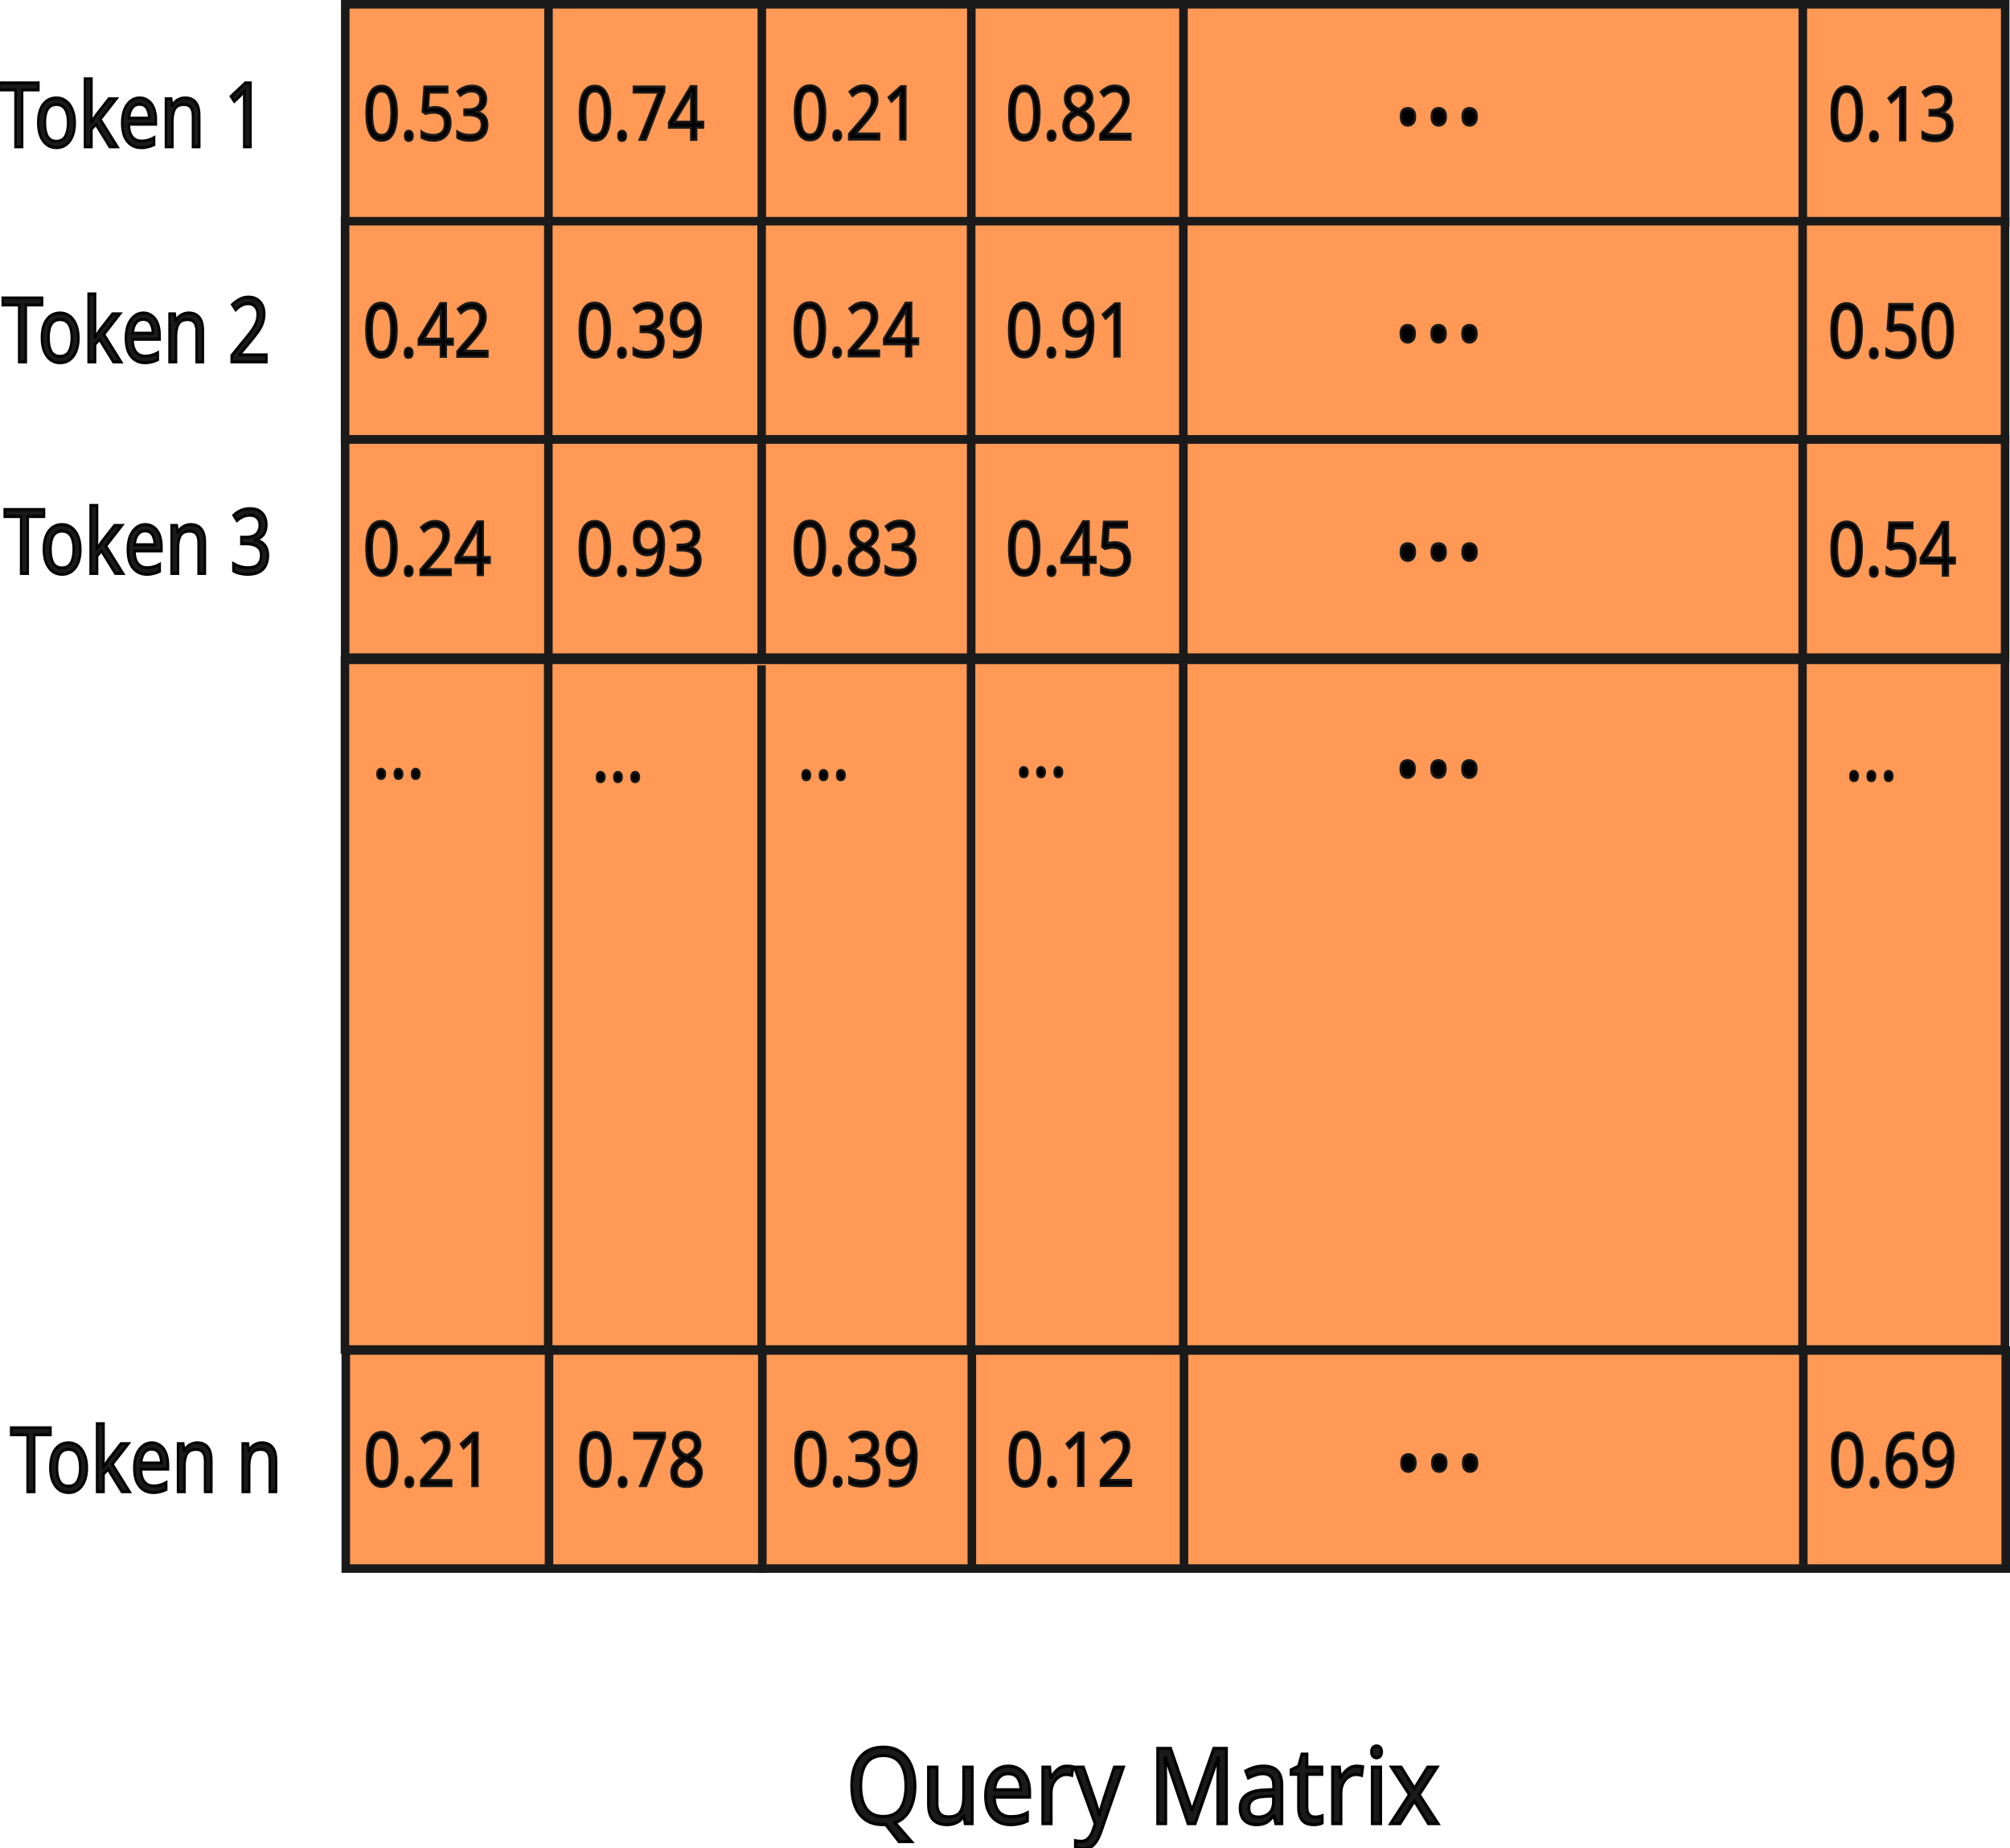
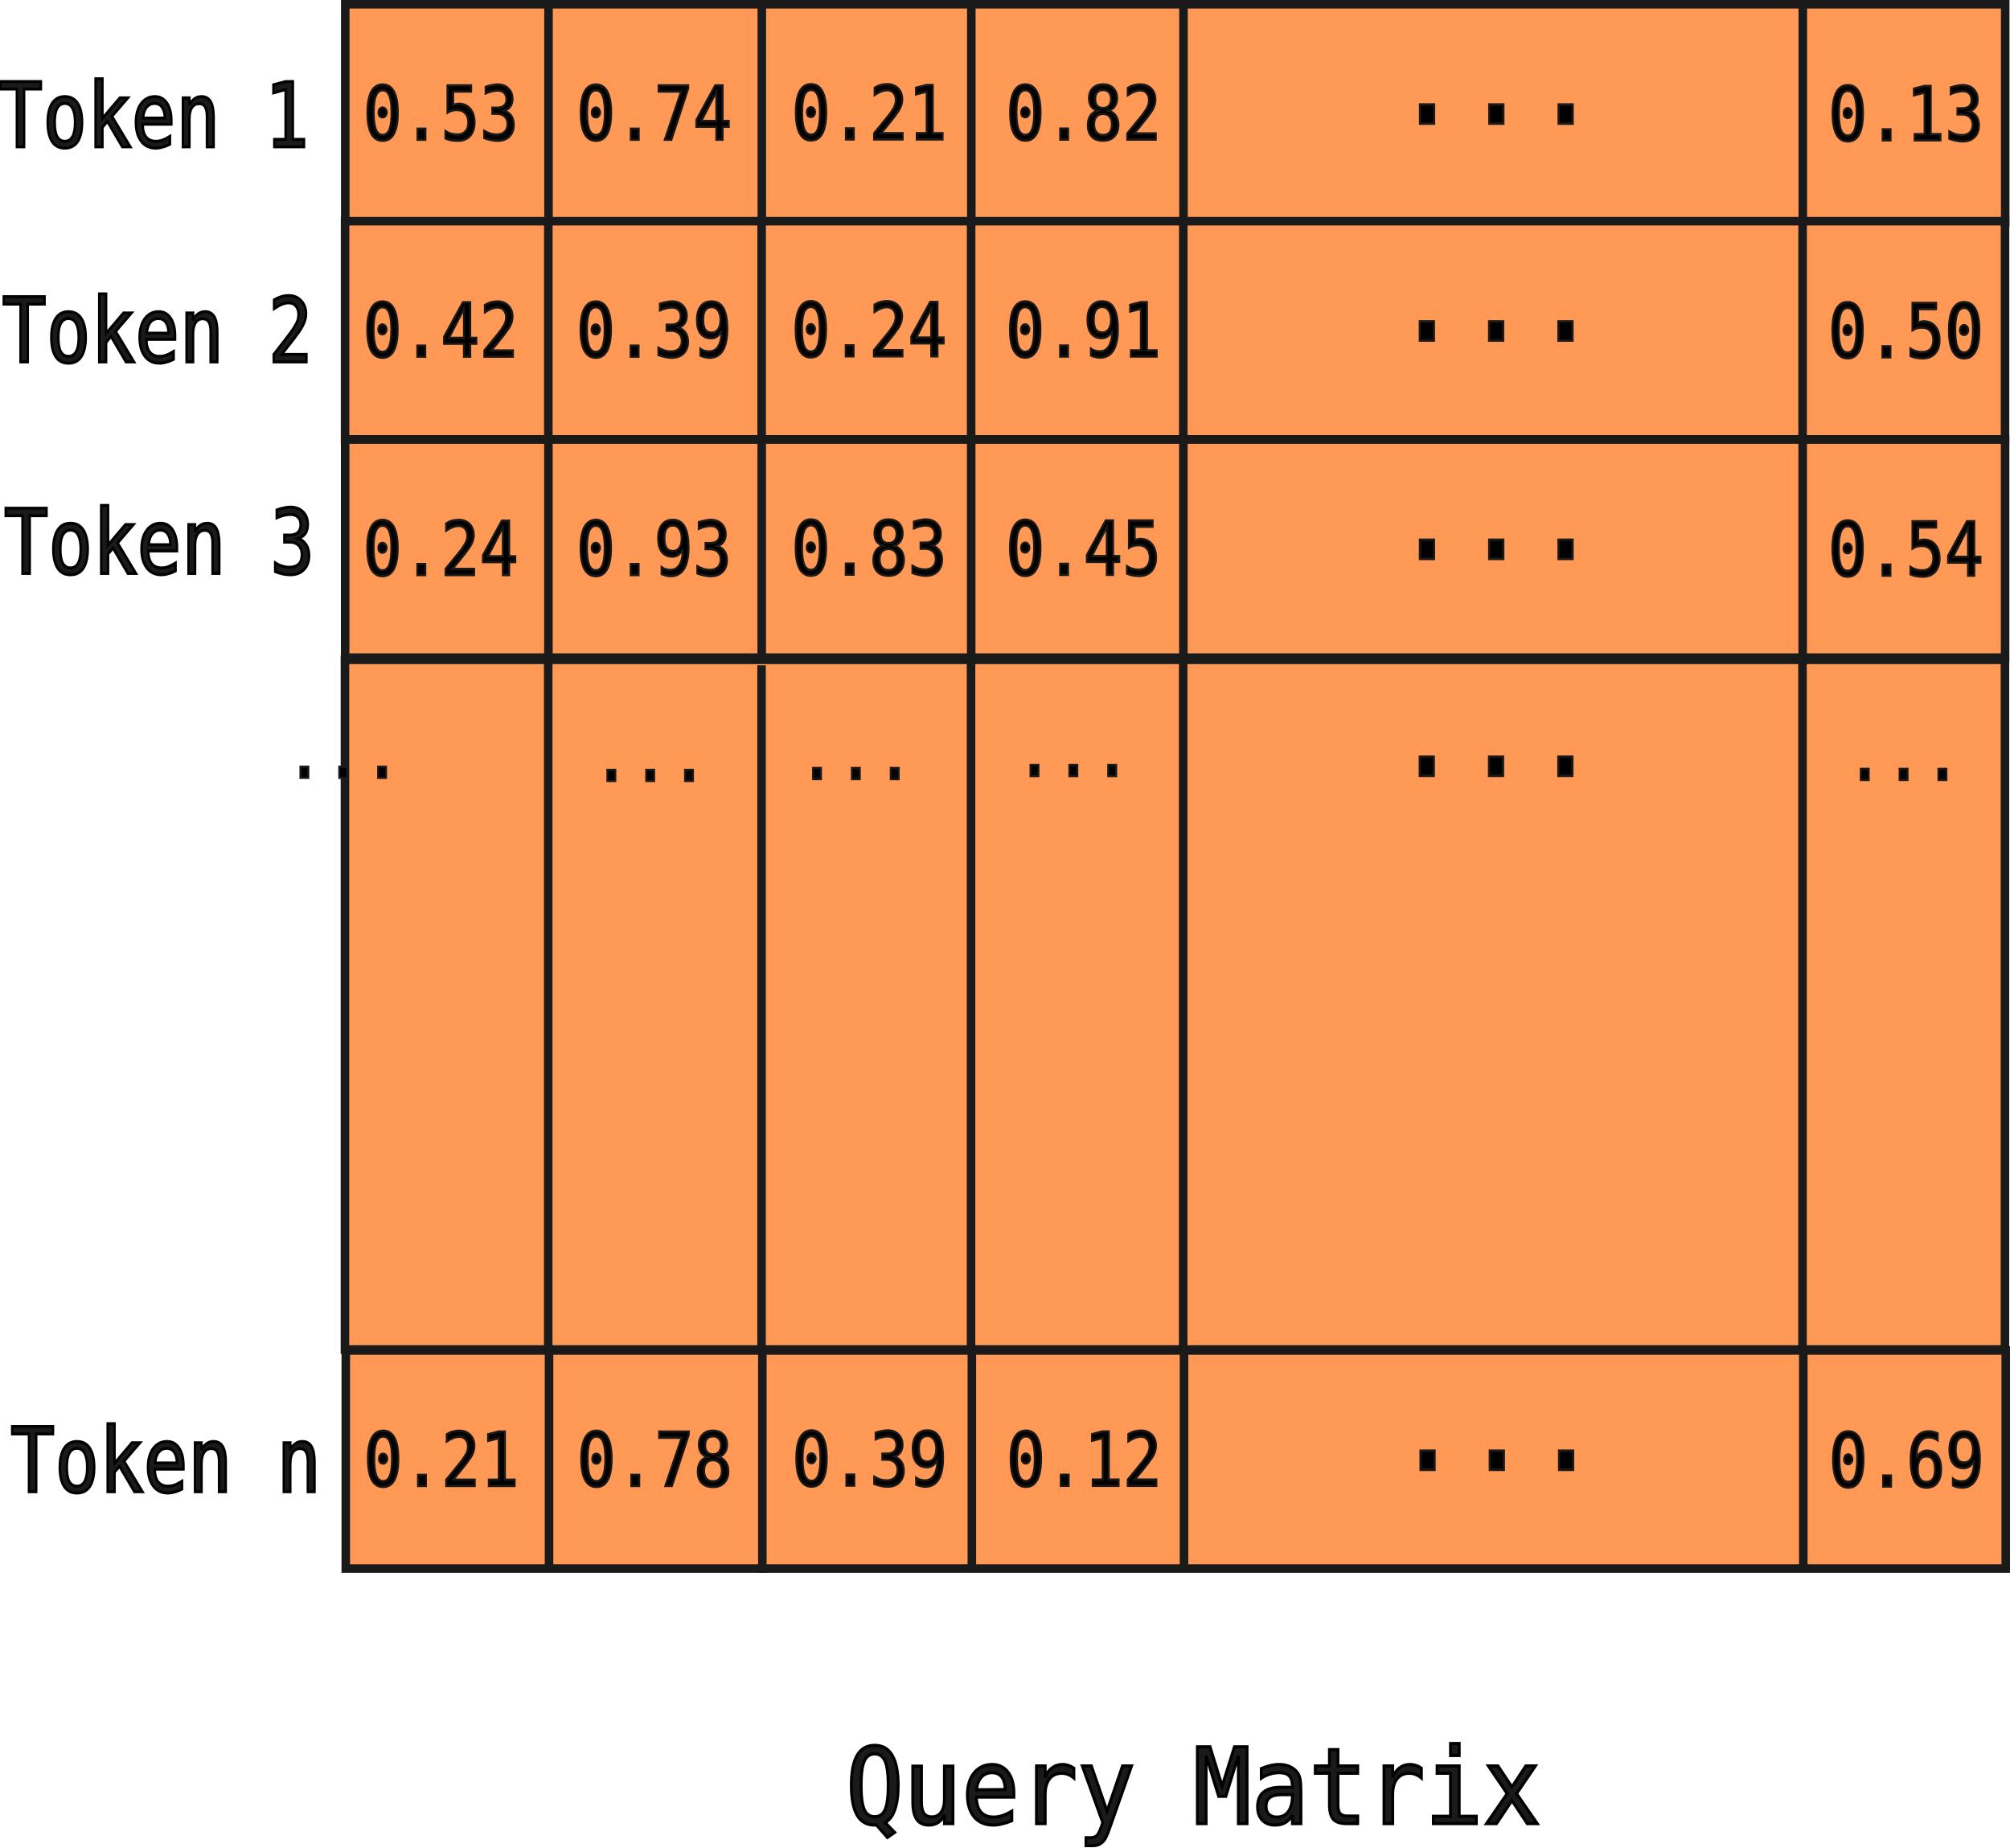
<svg xmlns="http://www.w3.org/2000/svg" width="161.229mm" height="148.199mm" viewBox="0 0 161.229 148.199" version="1.1" id="svg1">
  <defs id="defs1" />
  <g id="layer1" transform="translate(-17.13561,-89.54791)">
    <rect style="fill:#ff9955;stroke:#1a1a1a;stroke-width:0.685;stroke-miterlimit:4.3;stroke-dasharray:none" id="rect3" width="133.15" height="17.492" x="44.83" y="89.89" />
    <path style="fill:#ff9955;stroke:#1a1a1a;stroke-width:0.685;stroke-miterlimit:4.3;stroke-dasharray:none" d="m 61.133,89.816 v 17.669" id="path3" />
    <path style="fill:#ff9955;stroke:#1a1a1a;stroke-width:0.685;stroke-miterlimit:4.3;stroke-dasharray:none" d="m 78.244,90.045 v 17.669" id="path3-2" />
    <path style="fill:#ff9955;stroke:#1a1a1a;stroke-width:0.685;stroke-miterlimit:4.3;stroke-dasharray:none" d="m 95.049,89.788 v 17.669" id="path3-7" />
    <path style="fill:#ff9955;stroke:#1a1a1a;stroke-width:0.685;stroke-miterlimit:4.3;stroke-dasharray:none" d="m 112.067,89.818 v 17.669" id="path3-7-8" />
    <path style="fill:#ff9955;stroke:#1a1a1a;stroke-width:0.685;stroke-miterlimit:4.3;stroke-dasharray:none" d="m 161.744,89.86 v 17.669" id="path3-7-8-3" />
-     <text xml:space="preserve" style="font-size:5.562px;font-family:'FiraCode Nerd Font';-inkscape-font-specification:'FiraCode Nerd Font';writing-mode:lr-tb;direction:ltr;fill:#000000;stroke:#1a1a1a;stroke-width:0.165;stroke-miterlimit:4.3;stroke-dasharray:none" x="49.733" y="93.746" id="text4" transform="scale(0.9303928,1.074815)">
+     <text xml:space="preserve" style="font-size:5.562px;font-family:monospace;-inkscape-font-specification:monospace;writing-mode:lr-tb;direction:ltr;fill:#000000;stroke:#1a1a1a;stroke-width:0.165;stroke-miterlimit:4.3;stroke-dasharray:none" x="49.733" y="93.746" id="text4" transform="scale(0.9303928,1.074815)">
      <tspan id="tspan4" style="fill:#000000;stroke-width:0.165;stroke-dasharray:none" x="49.733" y="93.746">0.53</tspan>
    </text>
-     <text xml:space="preserve" style="font-size:5.562px;font-family:'FiraCode Nerd Font';-inkscape-font-specification:'FiraCode Nerd Font';writing-mode:lr-tb;direction:ltr;fill:#000000;stroke:#1a1a1a;stroke-width:0.165;stroke-miterlimit:4.3;stroke-dasharray:none" x="68.124" y="93.746" id="text4-6" transform="scale(0.9303928,1.074815)">
+     <text xml:space="preserve" style="font-size:5.562px;font-family:monospace;-inkscape-font-specification:monospace;writing-mode:lr-tb;direction:ltr;fill:#000000;stroke:#1a1a1a;stroke-width:0.165;stroke-miterlimit:4.3;stroke-dasharray:none" x="68.124" y="93.746" id="text4-6" transform="scale(0.9303928,1.074815)">
      <tspan id="tspan4-5" style="fill:#000000;stroke-width:0.165;stroke-dasharray:none" x="68.124" y="93.746">0.74</tspan>
    </text>
-     <text xml:space="preserve" style="font-size:5.562px;font-family:'FiraCode Nerd Font';-inkscape-font-specification:'FiraCode Nerd Font';writing-mode:lr-tb;direction:ltr;fill:#000000;stroke:#1a1a1a;stroke-width:0.165;stroke-miterlimit:4.3;stroke-dasharray:none" x="86.667" y="93.72" id="text4-6-7" transform="scale(0.9303928,1.074815)">
+     <text xml:space="preserve" style="font-size:5.562px;font-family:monospace;-inkscape-font-specification:monospace;writing-mode:lr-tb;direction:ltr;fill:#000000;stroke:#1a1a1a;stroke-width:0.165;stroke-miterlimit:4.3;stroke-dasharray:none" x="86.667" y="93.72" id="text4-6-7" transform="scale(0.9303928,1.074815)">
      <tspan id="tspan4-5-7" style="fill:#000000;stroke-width:0.165;stroke-dasharray:none" x="86.667" y="93.72">0.21</tspan>
    </text>
-     <text xml:space="preserve" style="font-size:5.562px;font-family:'FiraCode Nerd Font';-inkscape-font-specification:'FiraCode Nerd Font';writing-mode:lr-tb;direction:ltr;fill:#000000;stroke:#1a1a1a;stroke-width:0.165;stroke-miterlimit:4.3;stroke-dasharray:none" x="105.146" y="93.733" id="text4-6-7-3" transform="scale(0.9303928,1.074815)">
+     <text xml:space="preserve" style="font-size:5.562px;font-family:monospace;-inkscape-font-specification:monospace;writing-mode:lr-tb;direction:ltr;fill:#000000;stroke:#1a1a1a;stroke-width:0.165;stroke-miterlimit:4.3;stroke-dasharray:none" x="105.146" y="93.733" id="text4-6-7-3" transform="scale(0.9303928,1.074815)">
      <tspan id="tspan4-5-7-6" style="fill:#000000;stroke-width:0.165;stroke-dasharray:none" x="105.146" y="93.733">0.82</tspan>
    </text>
-     <text xml:space="preserve" style="font-size:5.562px;font-family:'FiraCode Nerd Font';-inkscape-font-specification:'FiraCode Nerd Font';writing-mode:lr-tb;direction:ltr;fill:#000000;stroke:#1a1a1a;stroke-width:0.165;stroke-miterlimit:4.3;stroke-dasharray:none" x="176.049" y="93.787" id="text4-6-7-3-0" transform="scale(0.9303928,1.074815)">
+     <text xml:space="preserve" style="font-size:5.562px;font-family:monospace;-inkscape-font-specification:monospace;writing-mode:lr-tb;direction:ltr;fill:#000000;stroke:#1a1a1a;stroke-width:0.165;stroke-miterlimit:4.3;stroke-dasharray:none" x="176.049" y="93.787" id="text4-6-7-3-0" transform="scale(0.9303928,1.074815)">
      <tspan id="tspan4-5-7-6-9" style="fill:#000000;stroke-width:0.165;stroke-dasharray:none" x="176.049" y="93.787">0.13</tspan>
    </text>
-     <text xml:space="preserve" style="font-size:9.741px;font-family:'FiraCode Nerd Font';-inkscape-font-specification:'FiraCode Nerd Font';writing-mode:lr-tb;direction:ltr;fill:#000000;stroke:#1a1a1a;stroke-width:0.189;stroke-miterlimit:4.3;stroke-dasharray:none" x="135.942" y="94.26" id="text6" transform="scale(0.9477281,1.055155)">
+     <text xml:space="preserve" style="font-size:9.741px;font-family:monospace;-inkscape-font-specification:monospace;writing-mode:lr-tb;direction:ltr;fill:#000000;stroke:#1a1a1a;stroke-width:0.189;stroke-miterlimit:4.3;stroke-dasharray:none" x="135.942" y="94.26" id="text6" transform="scale(0.9477281,1.055155)">
      <tspan id="tspan6" style="stroke-width:0.189;stroke-dasharray:none" x="135.942" y="94.26">...</tspan>
    </text>
    <rect style="fill:#ff9955;stroke:#1a1a1a;stroke-width:0.685;stroke-miterlimit:4.3;stroke-dasharray:none" id="rect3-3" width="133.15" height="17.492" x="44.872" y="197.85" />
    <path style="fill:#ff9955;stroke:#1a1a1a;stroke-width:0.685;stroke-miterlimit:4.3;stroke-dasharray:none" d="m 61.175,197.776 v 17.669" id="path3-21" />
    <path style="fill:#ff9955;stroke:#1a1a1a;stroke-width:0.685;stroke-miterlimit:4.3;stroke-dasharray:none" d="m 78.286,198.005 v 17.669" id="path3-2-4" />
    <path style="fill:#ff9955;stroke:#1a1a1a;stroke-width:0.685;stroke-miterlimit:4.3;stroke-dasharray:none" d="m 95.091,197.748 v 17.669" id="path3-7-7" />
    <path style="fill:#ff9955;stroke:#1a1a1a;stroke-width:0.685;stroke-miterlimit:4.3;stroke-dasharray:none" d="m 112.108,197.778 v 17.669" id="path3-7-8-6" />
    <path style="fill:#ff9955;stroke:#1a1a1a;stroke-width:0.685;stroke-miterlimit:4.3;stroke-dasharray:none" d="m 161.785,197.819 v 17.669" id="path3-7-8-3-7" />
-     <text xml:space="preserve" style="font-size:5.562px;font-family:'FiraCode Nerd Font';-inkscape-font-specification:'FiraCode Nerd Font';writing-mode:lr-tb;direction:ltr;fill:#000000;stroke:#1a1a1a;stroke-width:0.165;stroke-miterlimit:4.3;stroke-dasharray:none" x="49.778" y="194.191" id="text4-1" transform="scale(0.9303928,1.074815)">
+     <text xml:space="preserve" style="font-size:5.562px;font-family:monospace;-inkscape-font-specification:monospace;writing-mode:lr-tb;direction:ltr;fill:#000000;stroke:#1a1a1a;stroke-width:0.165;stroke-miterlimit:4.3;stroke-dasharray:none" x="49.778" y="194.191" id="text4-1" transform="scale(0.9303928,1.074815)">
      <tspan id="tspan4-0" style="fill:#000000;stroke-width:0.165;stroke-dasharray:none" x="49.778" y="194.191">0.21</tspan>
    </text>
-     <text xml:space="preserve" style="font-size:5.562px;font-family:'FiraCode Nerd Font';-inkscape-font-specification:'FiraCode Nerd Font';writing-mode:lr-tb;direction:ltr;fill:#000000;stroke:#1a1a1a;stroke-width:0.165;stroke-miterlimit:4.3;stroke-dasharray:none" x="68.169" y="194.191" id="text4-6-3" transform="scale(0.9303928,1.074815)">
+     <text xml:space="preserve" style="font-size:5.562px;font-family:monospace;-inkscape-font-specification:monospace;writing-mode:lr-tb;direction:ltr;fill:#000000;stroke:#1a1a1a;stroke-width:0.165;stroke-miterlimit:4.3;stroke-dasharray:none" x="68.169" y="194.191" id="text4-6-3" transform="scale(0.9303928,1.074815)">
      <tspan id="tspan4-5-0" style="fill:#000000;stroke-width:0.165;stroke-dasharray:none" x="68.169" y="194.191">0.78</tspan>
    </text>
-     <text xml:space="preserve" style="font-size:5.562px;font-family:'FiraCode Nerd Font';-inkscape-font-specification:'FiraCode Nerd Font';writing-mode:lr-tb;direction:ltr;fill:#000000;stroke:#1a1a1a;stroke-width:0.165;stroke-miterlimit:4.3;stroke-dasharray:none" x="86.712" y="194.165" id="text4-6-7-9" transform="scale(0.9303928,1.074815)">
+     <text xml:space="preserve" style="font-size:5.562px;font-family:monospace;-inkscape-font-specification:monospace;writing-mode:lr-tb;direction:ltr;fill:#000000;stroke:#1a1a1a;stroke-width:0.165;stroke-miterlimit:4.3;stroke-dasharray:none" x="86.712" y="194.165" id="text4-6-7-9" transform="scale(0.9303928,1.074815)">
      <tspan id="tspan4-5-7-0" style="fill:#000000;stroke-width:0.165;stroke-dasharray:none" x="86.712" y="194.165">0.39</tspan>
    </text>
-     <text xml:space="preserve" style="font-size:5.562px;font-family:'FiraCode Nerd Font';-inkscape-font-specification:'FiraCode Nerd Font';writing-mode:lr-tb;direction:ltr;fill:#000000;stroke:#1a1a1a;stroke-width:0.165;stroke-miterlimit:4.3;stroke-dasharray:none" x="105.191" y="194.178" id="text4-6-7-3-21" transform="scale(0.9303928,1.074815)">
+     <text xml:space="preserve" style="font-size:5.562px;font-family:monospace;-inkscape-font-specification:monospace;writing-mode:lr-tb;direction:ltr;fill:#000000;stroke:#1a1a1a;stroke-width:0.165;stroke-miterlimit:4.3;stroke-dasharray:none" x="105.191" y="194.178" id="text4-6-7-3-21" transform="scale(0.9303928,1.074815)">
      <tspan id="tspan4-5-7-6-6" style="fill:#000000;stroke-width:0.165;stroke-dasharray:none" x="105.191" y="194.178">0.12</tspan>
    </text>
-     <text xml:space="preserve" style="font-size:5.562px;font-family:'FiraCode Nerd Font';-inkscape-font-specification:'FiraCode Nerd Font';writing-mode:lr-tb;direction:ltr;fill:#000000;stroke:#1a1a1a;stroke-width:0.165;stroke-miterlimit:4.3;stroke-dasharray:none" x="176.094" y="194.232" id="text4-6-7-3-0-2" transform="scale(0.9303928,1.074815)">
+     <text xml:space="preserve" style="font-size:5.562px;font-family:monospace;-inkscape-font-specification:monospace;writing-mode:lr-tb;direction:ltr;fill:#000000;stroke:#1a1a1a;stroke-width:0.165;stroke-miterlimit:4.3;stroke-dasharray:none" x="176.094" y="194.232" id="text4-6-7-3-0-2" transform="scale(0.9303928,1.074815)">
      <tspan id="tspan4-5-7-6-9-0" style="fill:#000000;stroke-width:0.165;stroke-dasharray:none" x="176.094" y="194.232">0.69</tspan>
    </text>
-     <text xml:space="preserve" style="font-size:9.741px;font-family:'FiraCode Nerd Font';-inkscape-font-specification:'FiraCode Nerd Font';writing-mode:lr-tb;direction:ltr;fill:#000000;stroke:#1a1a1a;stroke-width:0.189;stroke-miterlimit:4.3;stroke-dasharray:none" x="135.986" y="196.577" id="text6-9" transform="scale(0.9477281,1.055155)">
+     <text xml:space="preserve" style="font-size:9.741px;font-family:monospace;-inkscape-font-specification:monospace;writing-mode:lr-tb;direction:ltr;fill:#000000;stroke:#1a1a1a;stroke-width:0.189;stroke-miterlimit:4.3;stroke-dasharray:none" x="135.986" y="196.577" id="text6-9" transform="scale(0.9477281,1.055155)">
      <tspan id="tspan6-4" style="stroke-width:0.189;stroke-dasharray:none" x="135.986" y="196.577">...</tspan>
    </text>
    <rect style="fill:#ff9955;stroke:#1a1a1a;stroke-width:0.685;stroke-miterlimit:4.3;stroke-dasharray:none" id="rect3-0" width="133.15" height="17.492" x="44.815" y="107.288" />
    <path style="fill:#ff9955;stroke:#1a1a1a;stroke-width:0.685;stroke-miterlimit:4.3;stroke-dasharray:none" d="m 61.118,107.213 v 17.669" id="path3-1" />
    <path style="fill:#ff9955;stroke:#1a1a1a;stroke-width:0.685;stroke-miterlimit:4.3;stroke-dasharray:none" d="m 78.229,107.443 v 17.669" id="path3-2-3" />
    <path style="fill:#ff9955;stroke:#1a1a1a;stroke-width:0.685;stroke-miterlimit:4.3;stroke-dasharray:none" d="m 95.034,107.186 v 17.669" id="path3-7-1" />
    <path style="fill:#ff9955;stroke:#1a1a1a;stroke-width:0.685;stroke-miterlimit:4.3;stroke-dasharray:none" d="m 112.052,107.216 v 17.669" id="path3-7-8-7" />
    <path style="fill:#ff9955;stroke:#1a1a1a;stroke-width:0.685;stroke-miterlimit:4.3;stroke-dasharray:none" d="m 161.729,107.257 v 17.669" id="path3-7-8-3-1" />
-     <text xml:space="preserve" style="font-size:5.562px;font-family:'FiraCode Nerd Font';-inkscape-font-specification:'FiraCode Nerd Font';writing-mode:lr-tb;direction:ltr;fill:#000000;stroke:#1a1a1a;stroke-width:0.165;stroke-miterlimit:4.3;stroke-dasharray:none" x="49.717" y="109.932" id="text4-0" transform="scale(0.9303928,1.074815)">
+     <text xml:space="preserve" style="font-size:5.562px;font-family:monospace;-inkscape-font-specification:monospace;writing-mode:lr-tb;direction:ltr;fill:#000000;stroke:#1a1a1a;stroke-width:0.165;stroke-miterlimit:4.3;stroke-dasharray:none" x="49.717" y="109.932" id="text4-0" transform="scale(0.9303928,1.074815)">
      <tspan id="tspan4-9" style="fill:#000000;stroke-width:0.165;stroke-dasharray:none" x="49.717" y="109.932">0.42</tspan>
    </text>
-     <text xml:space="preserve" style="font-size:5.562px;font-family:'FiraCode Nerd Font';-inkscape-font-specification:'FiraCode Nerd Font';writing-mode:lr-tb;direction:ltr;fill:#000000;stroke:#1a1a1a;stroke-width:0.165;stroke-miterlimit:4.3;stroke-dasharray:none" x="68.108" y="109.932" id="text4-6-74" transform="scale(0.9303928,1.074815)">
+     <text xml:space="preserve" style="font-size:5.562px;font-family:monospace;-inkscape-font-specification:monospace;writing-mode:lr-tb;direction:ltr;fill:#000000;stroke:#1a1a1a;stroke-width:0.165;stroke-miterlimit:4.3;stroke-dasharray:none" x="68.108" y="109.932" id="text4-6-74" transform="scale(0.9303928,1.074815)">
      <tspan id="tspan4-5-8" style="fill:#000000;stroke-width:0.165;stroke-dasharray:none" x="68.108" y="109.932">0.39</tspan>
    </text>
-     <text xml:space="preserve" style="font-size:5.562px;font-family:'FiraCode Nerd Font';-inkscape-font-specification:'FiraCode Nerd Font';writing-mode:lr-tb;direction:ltr;fill:#000000;stroke:#1a1a1a;stroke-width:0.165;stroke-miterlimit:4.3;stroke-dasharray:none" x="86.651" y="109.907" id="text4-6-7-38" transform="scale(0.9303928,1.074815)">
+     <text xml:space="preserve" style="font-size:5.562px;font-family:monospace;-inkscape-font-specification:monospace;writing-mode:lr-tb;direction:ltr;fill:#000000;stroke:#1a1a1a;stroke-width:0.165;stroke-miterlimit:4.3;stroke-dasharray:none" x="86.651" y="109.907" id="text4-6-7-38" transform="scale(0.9303928,1.074815)">
      <tspan id="tspan4-5-7-1" style="fill:#000000;stroke-width:0.165;stroke-dasharray:none" x="86.651" y="109.907">0.24</tspan>
    </text>
-     <text xml:space="preserve" style="font-size:5.562px;font-family:'FiraCode Nerd Font';-inkscape-font-specification:'FiraCode Nerd Font';writing-mode:lr-tb;direction:ltr;fill:#000000;stroke:#1a1a1a;stroke-width:0.165;stroke-miterlimit:4.3;stroke-dasharray:none" x="105.131" y="109.919" id="text4-6-7-3-2" transform="scale(0.9303928,1.074815)">
+     <text xml:space="preserve" style="font-size:5.562px;font-family:monospace;-inkscape-font-specification:monospace;writing-mode:lr-tb;direction:ltr;fill:#000000;stroke:#1a1a1a;stroke-width:0.165;stroke-miterlimit:4.3;stroke-dasharray:none" x="105.131" y="109.919" id="text4-6-7-3-2" transform="scale(0.9303928,1.074815)">
      <tspan id="tspan4-5-7-6-96" style="fill:#000000;stroke-width:0.165;stroke-dasharray:none" x="105.131" y="109.919">0.91</tspan>
    </text>
-     <text xml:space="preserve" style="font-size:5.562px;font-family:'FiraCode Nerd Font';-inkscape-font-specification:'FiraCode Nerd Font';writing-mode:lr-tb;direction:ltr;fill:#000000;stroke:#1a1a1a;stroke-width:0.165;stroke-miterlimit:4.3;stroke-dasharray:none" x="176.034" y="109.973" id="text4-6-7-3-0-5" transform="scale(0.9303928,1.074815)">
+     <text xml:space="preserve" style="font-size:5.562px;font-family:monospace;-inkscape-font-specification:monospace;writing-mode:lr-tb;direction:ltr;fill:#000000;stroke:#1a1a1a;stroke-width:0.165;stroke-miterlimit:4.3;stroke-dasharray:none" x="176.034" y="109.973" id="text4-6-7-3-0-5" transform="scale(0.9303928,1.074815)">
      <tspan id="tspan4-5-7-6-9-2" style="fill:#000000;stroke-width:0.165;stroke-dasharray:none" x="176.034" y="109.973">0.50</tspan>
    </text>
-     <text xml:space="preserve" style="font-size:9.741px;font-family:'FiraCode Nerd Font';-inkscape-font-specification:'FiraCode Nerd Font';writing-mode:lr-tb;direction:ltr;fill:#000000;stroke:#1a1a1a;stroke-width:0.189;stroke-miterlimit:4.3;stroke-dasharray:none" x="135.927" y="110.748" id="text6-3" transform="scale(0.9477281,1.055155)">
+     <text xml:space="preserve" style="font-size:9.741px;font-family:monospace;-inkscape-font-specification:monospace;writing-mode:lr-tb;direction:ltr;fill:#000000;stroke:#1a1a1a;stroke-width:0.189;stroke-miterlimit:4.3;stroke-dasharray:none" x="135.927" y="110.748" id="text6-3" transform="scale(0.9477281,1.055155)">
      <tspan id="tspan6-9" style="stroke-width:0.189;stroke-dasharray:none" x="135.927" y="110.748">...</tspan>
    </text>
    <rect style="fill:#ff9955;stroke:#1a1a1a;stroke-width:0.685;stroke-miterlimit:4.3;stroke-dasharray:none" id="rect3-03" width="133.15" height="17.492" x="44.821" y="124.797" />
    <path style="fill:#ff9955;stroke:#1a1a1a;stroke-width:0.685;stroke-miterlimit:4.3;stroke-dasharray:none" d="M 61.124,124.723 V 142.392" id="path3-9" />
    <path style="fill:#ff9955;stroke:#1a1a1a;stroke-width:0.685;stroke-miterlimit:4.3;stroke-dasharray:none" d="m 78.235,124.952 v 17.669" id="path3-2-8" />
    <path style="fill:#ff9955;stroke:#1a1a1a;stroke-width:0.685;stroke-miterlimit:4.3;stroke-dasharray:none" d="m 95.04,124.695 v 17.669" id="path3-7-9" />
    <path style="fill:#ff9955;stroke:#1a1a1a;stroke-width:0.685;stroke-miterlimit:4.3;stroke-dasharray:none" d="m 112.058,124.725 v 17.669" id="path3-7-8-9" />
    <path style="fill:#ff9955;stroke:#1a1a1a;stroke-width:0.685;stroke-miterlimit:4.3;stroke-dasharray:none" d="m 161.735,124.767 v 17.669" id="path3-7-8-3-5" />
-     <text xml:space="preserve" style="font-size:5.562px;font-family:'FiraCode Nerd Font';-inkscape-font-specification:'FiraCode Nerd Font';writing-mode:lr-tb;direction:ltr;fill:#000000;stroke:#1a1a1a;stroke-width:0.165;stroke-miterlimit:4.3;stroke-dasharray:none" x="49.723" y="126.223" id="text4-3" transform="scale(0.9303928,1.074815)">
+     <text xml:space="preserve" style="font-size:5.562px;font-family:monospace;-inkscape-font-specification:monospace;writing-mode:lr-tb;direction:ltr;fill:#000000;stroke:#1a1a1a;stroke-width:0.165;stroke-miterlimit:4.3;stroke-dasharray:none" x="49.723" y="126.223" id="text4-3" transform="scale(0.9303928,1.074815)">
      <tspan id="tspan4-8" style="fill:#000000;stroke-width:0.165;stroke-dasharray:none" x="49.723" y="126.223">0.24</tspan>
    </text>
-     <text xml:space="preserve" style="font-size:5.562px;font-family:'FiraCode Nerd Font';-inkscape-font-specification:'FiraCode Nerd Font';writing-mode:lr-tb;direction:ltr;fill:#000000;stroke:#1a1a1a;stroke-width:0.165;stroke-miterlimit:4.3;stroke-dasharray:none" x="68.115" y="126.223" id="text4-6-4" transform="scale(0.9303928,1.074815)">
+     <text xml:space="preserve" style="font-size:5.562px;font-family:monospace;-inkscape-font-specification:monospace;writing-mode:lr-tb;direction:ltr;fill:#000000;stroke:#1a1a1a;stroke-width:0.165;stroke-miterlimit:4.3;stroke-dasharray:none" x="68.115" y="126.223" id="text4-6-4" transform="scale(0.9303928,1.074815)">
      <tspan id="tspan4-5-77" style="fill:#000000;stroke-width:0.165;stroke-dasharray:none" x="68.115" y="126.223">0.93</tspan>
    </text>
-     <text xml:space="preserve" style="font-size:5.562px;font-family:'FiraCode Nerd Font';-inkscape-font-specification:'FiraCode Nerd Font';writing-mode:lr-tb;direction:ltr;fill:#000000;stroke:#1a1a1a;stroke-width:0.165;stroke-miterlimit:4.3;stroke-dasharray:none" x="86.657" y="126.197" id="text4-6-7-1" transform="scale(0.9303928,1.074815)">
+     <text xml:space="preserve" style="font-size:5.562px;font-family:monospace;-inkscape-font-specification:monospace;writing-mode:lr-tb;direction:ltr;fill:#000000;stroke:#1a1a1a;stroke-width:0.165;stroke-miterlimit:4.3;stroke-dasharray:none" x="86.657" y="126.197" id="text4-6-7-1" transform="scale(0.9303928,1.074815)">
      <tspan id="tspan4-5-7-2" style="fill:#000000;stroke-width:0.165;stroke-dasharray:none" x="86.657" y="126.197">0.83</tspan>
    </text>
-     <text xml:space="preserve" style="font-size:5.562px;font-family:'FiraCode Nerd Font';-inkscape-font-specification:'FiraCode Nerd Font';writing-mode:lr-tb;direction:ltr;fill:#000000;stroke:#1a1a1a;stroke-width:0.165;stroke-miterlimit:4.3;stroke-dasharray:none" x="105.137" y="126.21" id="text4-6-7-3-8" transform="scale(0.9303928,1.074815)">
+     <text xml:space="preserve" style="font-size:5.562px;font-family:monospace;-inkscape-font-specification:monospace;writing-mode:lr-tb;direction:ltr;fill:#000000;stroke:#1a1a1a;stroke-width:0.165;stroke-miterlimit:4.3;stroke-dasharray:none" x="105.137" y="126.21" id="text4-6-7-3-8" transform="scale(0.9303928,1.074815)">
      <tspan id="tspan4-5-7-6-7" style="fill:#000000;stroke-width:0.165;stroke-dasharray:none" x="105.137" y="126.21">0.45</tspan>
    </text>
-     <text xml:space="preserve" style="font-size:5.562px;font-family:'FiraCode Nerd Font';-inkscape-font-specification:'FiraCode Nerd Font';writing-mode:lr-tb;direction:ltr;fill:#000000;stroke:#1a1a1a;stroke-width:0.165;stroke-miterlimit:4.3;stroke-dasharray:none" x="176.04" y="126.264" id="text4-6-7-3-0-4" transform="scale(0.9303928,1.074815)">
+     <text xml:space="preserve" style="font-size:5.562px;font-family:monospace;-inkscape-font-specification:monospace;writing-mode:lr-tb;direction:ltr;fill:#000000;stroke:#1a1a1a;stroke-width:0.165;stroke-miterlimit:4.3;stroke-dasharray:none" x="176.04" y="126.264" id="text4-6-7-3-0-4" transform="scale(0.9303928,1.074815)">
      <tspan id="tspan4-5-7-6-9-26" style="fill:#000000;stroke-width:0.165;stroke-dasharray:none" x="176.04" y="126.264">0.54</tspan>
    </text>
-     <text xml:space="preserve" style="font-size:9.741px;font-family:'FiraCode Nerd Font';-inkscape-font-specification:'FiraCode Nerd Font';writing-mode:lr-tb;direction:ltr;fill:#000000;stroke:#1a1a1a;stroke-width:0.189;stroke-miterlimit:4.3;stroke-dasharray:none" x="135.933" y="127.342" id="text6-5" transform="scale(0.9477281,1.055155)">
+     <text xml:space="preserve" style="font-size:9.741px;font-family:monospace;-inkscape-font-specification:monospace;writing-mode:lr-tb;direction:ltr;fill:#000000;stroke:#1a1a1a;stroke-width:0.189;stroke-miterlimit:4.3;stroke-dasharray:none" x="135.933" y="127.342" id="text6-5" transform="scale(0.9477281,1.055155)">
      <tspan id="tspan6-3" style="stroke-width:0.189;stroke-dasharray:none" x="135.933" y="127.342">...</tspan>
    </text>
    <rect style="fill:#ff9955;stroke:#1a1a1a;stroke-width:0.686;stroke-miterlimit:4.3;stroke-dasharray:none" id="rect3-0-0" width="133.154" height="55.312" x="44.805" y="142.461" />
    <path style="fill:#ff9955;stroke:#1a1a1a;stroke-width:0.685;stroke-miterlimit:4.3;stroke-dasharray:none" d="m 61.109,142.179 v 55.486" id="path3-1-2" />
    <path style="fill:#ff9955;stroke:#1a1a1a;stroke-width:0.681;stroke-miterlimit:4.3;stroke-dasharray:none" d="m 78.221,142.9 v 54.906" id="path3-2-3-0" />
    <path style="fill:#ff9955;stroke:#1a1a1a;stroke-width:0.685;stroke-miterlimit:4.3;stroke-dasharray:none" d="m 95.026,142.093 v 55.486" id="path3-7-1-0" />
    <path style="fill:#ff9955;stroke:#1a1a1a;stroke-width:0.685;stroke-miterlimit:4.3;stroke-dasharray:none" d="m 112.043,142.186 v 55.486" id="path3-7-8-7-3" />
    <path style="fill:#ff9955;stroke:#1a1a1a;stroke-width:0.685;stroke-miterlimit:4.3;stroke-dasharray:none" d="m 161.72,142.317 v 55.486" id="path3-7-8-3-1-3" />
-     <text xml:space="preserve" style="font-size:5.562px;font-family:'FiraCode Nerd Font';-inkscape-font-specification:'FiraCode Nerd Font';text-align:center;writing-mode:lr-tb;direction:ltr;text-anchor:middle;fill:#000000;stroke:#1a1a1a;stroke-width:0.165;stroke-miterlimit:4.3;stroke-dasharray:none" x="56.381" y="141.353" id="text4-0-8" transform="scale(0.9303928,1.074815)">
+     <text xml:space="preserve" style="font-size:5.562px;font-family:monospace;-inkscape-font-specification:monospace;text-align:center;writing-mode:lr-tb;direction:ltr;text-anchor:middle;fill:#000000;stroke:#1a1a1a;stroke-width:0.165;stroke-miterlimit:4.3;stroke-dasharray:none" x="56.381" y="141.353" id="text4-0-8" transform="scale(0.9303928,1.074815)">
      <tspan id="tspan4-9-8" style="fill:#000000;stroke-width:0.165;stroke-dasharray:none" x="56.381" y="141.353">...</tspan>
    </text>
-     <text xml:space="preserve" style="font-size:5.562px;font-family:'FiraCode Nerd Font';-inkscape-font-specification:'FiraCode Nerd Font';writing-mode:lr-tb;direction:ltr;fill:#000000;stroke:#1a1a1a;stroke-width:0.165;stroke-miterlimit:4.3;stroke-dasharray:none" x="69.455" y="141.588" id="text4-6-74-3" transform="scale(0.9303928,1.074815)">
+     <text xml:space="preserve" style="font-size:5.562px;font-family:monospace;-inkscape-font-specification:monospace;writing-mode:lr-tb;direction:ltr;fill:#000000;stroke:#1a1a1a;stroke-width:0.165;stroke-miterlimit:4.3;stroke-dasharray:none" x="69.455" y="141.588" id="text4-6-74-3" transform="scale(0.9303928,1.074815)">
      <tspan id="tspan4-5-8-2" style="fill:#000000;stroke-width:0.165;stroke-dasharray:none" x="69.455" y="141.588">...</tspan>
    </text>
-     <text xml:space="preserve" style="font-size:5.562px;font-family:'FiraCode Nerd Font';-inkscape-font-specification:'FiraCode Nerd Font';writing-mode:lr-tb;direction:ltr;fill:#000000;stroke:#1a1a1a;stroke-width:0.165;stroke-miterlimit:4.3;stroke-dasharray:none" x="87.184" y="141.445" id="text4-6-7-38-1" transform="scale(0.9303928,1.074815)">
+     <text xml:space="preserve" style="font-size:5.562px;font-family:monospace;-inkscape-font-specification:monospace;writing-mode:lr-tb;direction:ltr;fill:#000000;stroke:#1a1a1a;stroke-width:0.165;stroke-miterlimit:4.3;stroke-dasharray:none" x="87.184" y="141.445" id="text4-6-7-38-1" transform="scale(0.9303928,1.074815)">
      <tspan id="tspan4-5-7-1-0" style="fill:#000000;stroke-width:0.165;stroke-dasharray:none" x="87.184" y="141.445">... </tspan>
    </text>
-     <text xml:space="preserve" style="font-size:5.562px;font-family:'FiraCode Nerd Font';-inkscape-font-specification:'FiraCode Nerd Font';writing-mode:lr-tb;direction:ltr;fill:#000000;stroke:#1a1a1a;stroke-width:0.165;stroke-miterlimit:4.3;stroke-dasharray:none" x="105.935" y="141.222" id="text4-6-7-3-2-5" transform="scale(0.9303928,1.074815)">
+     <text xml:space="preserve" style="font-size:5.562px;font-family:monospace;-inkscape-font-specification:monospace;writing-mode:lr-tb;direction:ltr;fill:#000000;stroke:#1a1a1a;stroke-width:0.165;stroke-miterlimit:4.3;stroke-dasharray:none" x="105.935" y="141.222" id="text4-6-7-3-2-5" transform="scale(0.9303928,1.074815)">
      <tspan id="tspan4-5-7-6-96-5" style="fill:#000000;stroke-width:0.165;stroke-dasharray:none" x="105.935" y="141.222">...</tspan>
    </text>
-     <text xml:space="preserve" style="font-size:5.562px;font-family:'FiraCode Nerd Font';-inkscape-font-specification:'FiraCode Nerd Font';writing-mode:lr-tb;direction:ltr;fill:#000000;stroke:#1a1a1a;stroke-width:0.165;stroke-miterlimit:4.3;stroke-dasharray:none" x="177.516" y="141.511" id="text4-6-7-3-0-5-1" transform="scale(0.9303928,1.074815)">
+     <text xml:space="preserve" style="font-size:5.562px;font-family:monospace;-inkscape-font-specification:monospace;writing-mode:lr-tb;direction:ltr;fill:#000000;stroke:#1a1a1a;stroke-width:0.165;stroke-miterlimit:4.3;stroke-dasharray:none" x="177.516" y="141.511" id="text4-6-7-3-0-5-1" transform="scale(0.9303928,1.074815)">
      <tspan id="tspan4-5-7-6-9-2-4" style="fill:#000000;stroke-width:0.165;stroke-dasharray:none" x="177.516" y="141.511">...</tspan>
    </text>
-     <text xml:space="preserve" style="font-size:9.741px;font-family:'FiraCode Nerd Font';-inkscape-font-specification:'FiraCode Nerd Font';writing-mode:lr-tb;direction:ltr;fill:#000000;stroke:#1a1a1a;stroke-width:0.189;stroke-miterlimit:4.3;stroke-dasharray:none" x="135.917" y="143.831" id="text6-3-4" transform="scale(0.9477281,1.055155)">
+     <text xml:space="preserve" style="font-size:9.741px;font-family:monospace;-inkscape-font-specification:monospace;writing-mode:lr-tb;direction:ltr;fill:#000000;stroke:#1a1a1a;stroke-width:0.189;stroke-miterlimit:4.3;stroke-dasharray:none" x="135.917" y="143.831" id="text6-3-4" transform="scale(0.9477281,1.055155)">
      <tspan id="tspan6-9-7" style="stroke-width:0.189;stroke-dasharray:none" x="135.917" y="143.831">...</tspan>
    </text>
-     <text xml:space="preserve" style="font-style:normal;font-variant:normal;font-weight:normal;font-stretch:normal;font-size:6.518px;font-family:'FiraCode Nerd Font';-inkscape-font-specification:'FiraCode Nerd Font';writing-mode:lr-tb;direction:ltr;fill:#1a1a1a;stroke:#000000;stroke-width:0.212;stroke-dasharray:none" x="18.737" y="91.926" id="text1" transform="scale(0.9072504,1.102232)">
-       <tspan id="tspan1" style="font-style:normal;font-variant:normal;font-weight:normal;font-stretch:normal;font-family:'FiraCode Nerd Font';-inkscape-font-specification:'FiraCode Nerd Font';fill:#1a1a1a;stroke-width:0.212;stroke-dasharray:none" x="18.737" y="91.926">Token 1</tspan>
+     <text xml:space="preserve" style="font-style:normal;font-variant:normal;font-weight:normal;font-stretch:normal;font-size:6.518px;font-family:monospace;-inkscape-font-specification:monospace;writing-mode:lr-tb;direction:ltr;fill:#1a1a1a;stroke:#000000;stroke-width:0.212;stroke-dasharray:none" x="18.737" y="91.926" id="text1" transform="scale(0.9072504,1.102232)">
+       <tspan id="tspan1" style="font-style:normal;font-variant:normal;font-weight:normal;font-stretch:normal;font-family:monospace;-inkscape-font-specification:monospace;fill:#1a1a1a;stroke-width:0.212;stroke-dasharray:none" x="18.737" y="91.926">Token 1</tspan>
    </text>
-     <text xml:space="preserve" style="font-style:normal;font-variant:normal;font-weight:normal;font-stretch:normal;font-size:6.518px;font-family:'FiraCode Nerd Font';-inkscape-font-specification:'FiraCode Nerd Font';writing-mode:lr-tb;direction:ltr;fill:#1a1a1a;stroke:#000000;stroke-width:0.212;stroke-dasharray:none" x="19.063" y="107.572" id="text1-7" transform="scale(0.9072504,1.102232)">
-       <tspan id="tspan1-3" style="font-style:normal;font-variant:normal;font-weight:normal;font-stretch:normal;font-family:'FiraCode Nerd Font';-inkscape-font-specification:'FiraCode Nerd Font';fill:#1a1a1a;stroke-width:0.212;stroke-dasharray:none" x="19.063" y="107.572">Token 2</tspan>
+     <text xml:space="preserve" style="font-style:normal;font-variant:normal;font-weight:normal;font-stretch:normal;font-size:6.518px;font-family:monospace;-inkscape-font-specification:monospace;writing-mode:lr-tb;direction:ltr;fill:#1a1a1a;stroke:#000000;stroke-width:0.212;stroke-dasharray:none" x="19.063" y="107.572" id="text1-7" transform="scale(0.9072504,1.102232)">
+       <tspan id="tspan1-3" style="font-style:normal;font-variant:normal;font-weight:normal;font-stretch:normal;font-family:monospace;-inkscape-font-specification:monospace;fill:#1a1a1a;stroke-width:0.212;stroke-dasharray:none" x="19.063" y="107.572">Token 2</tspan>
    </text>
    <g id="layer1-8" transform="translate(0.4510823,34.21558)">
-       <text xml:space="preserve" style="font-style:normal;font-variant:normal;font-weight:normal;font-stretch:normal;font-size:6.518px;font-family:'FiraCode Nerd Font';-inkscape-font-specification:'FiraCode Nerd Font';writing-mode:lr-tb;direction:ltr;fill:#1a1a1a;stroke:#000000;stroke-width:0.212;stroke-dasharray:none" x="18.737" y="91.926" id="text1-9" transform="scale(0.9072504,1.102232)">
-         <tspan id="tspan1-2" style="font-style:normal;font-variant:normal;font-weight:normal;font-stretch:normal;font-family:'FiraCode Nerd Font';-inkscape-font-specification:'FiraCode Nerd Font';fill:#1a1a1a;stroke-width:0.212;stroke-dasharray:none" x="18.737" y="91.926">Token 3</tspan>
+       <text xml:space="preserve" style="font-style:normal;font-variant:normal;font-weight:normal;font-stretch:normal;font-size:6.518px;font-family:monospace;-inkscape-font-specification:monospace;writing-mode:lr-tb;direction:ltr;fill:#1a1a1a;stroke:#000000;stroke-width:0.212;stroke-dasharray:none" x="18.737" y="91.926" id="text1-9" transform="scale(0.9072504,1.102232)">
+         <tspan id="tspan1-2" style="font-style:normal;font-variant:normal;font-weight:normal;font-stretch:normal;font-family:monospace;-inkscape-font-specification:monospace;fill:#1a1a1a;stroke-width:0.212;stroke-dasharray:none" x="18.737" y="91.926">Token 3</tspan>
      </text>
      <g id="layer1-5" transform="translate(0.5199211,73.63917)">
-         <text xml:space="preserve" style="font-style:normal;font-variant:normal;font-weight:normal;font-stretch:normal;font-size:6.518px;font-family:'FiraCode Nerd Font';-inkscape-font-specification:'FiraCode Nerd Font';writing-mode:lr-tb;direction:ltr;fill:#1a1a1a;stroke:#000000;stroke-width:0.212;stroke-dasharray:none" x="18.737" y="91.926" id="text1-2" transform="scale(0.9072504,1.102232)">
-           <tspan id="tspan1-30" style="font-style:normal;font-variant:normal;font-weight:normal;font-stretch:normal;font-family:'FiraCode Nerd Font';-inkscape-font-specification:'FiraCode Nerd Font';fill:#1a1a1a;stroke-width:0.212;stroke-dasharray:none" x="18.737" y="91.926">Token n</tspan>
+         <text xml:space="preserve" style="font-style:normal;font-variant:normal;font-weight:normal;font-stretch:normal;font-size:6.518px;font-family:monospace;-inkscape-font-specification:monospace;writing-mode:lr-tb;direction:ltr;fill:#1a1a1a;stroke:#000000;stroke-width:0.212;stroke-dasharray:none" x="18.737" y="91.926" id="text1-2" transform="scale(0.9072504,1.102232)">
+           <tspan id="tspan1-30" style="font-style:normal;font-variant:normal;font-weight:normal;font-stretch:normal;font-family:monospace;-inkscape-font-specification:monospace;fill:#1a1a1a;stroke-width:0.212;stroke-dasharray:none" x="18.737" y="91.926">Token n</tspan>
        </text>
-         <text xml:space="preserve" style="font-style:normal;font-variant:normal;font-weight:normal;font-stretch:normal;font-size:8.074px;font-family:'FiraCode Nerd Font';-inkscape-font-specification:'FiraCode Nerd Font';writing-mode:lr-tb;direction:ltr;fill:#1a1a1a;stroke:#000000;stroke-width:0.239;stroke-dasharray:none" x="87.889" y="122.282" id="text2" transform="scale(0.9557739,1.046272)">
-           <tspan id="tspan2" style="font-style:normal;font-variant:normal;font-weight:normal;font-stretch:normal;font-family:'FiraCode Nerd Font';-inkscape-font-specification:'FiraCode Nerd Font';stroke-width:0.239;stroke-dasharray:none" x="87.889" y="122.282">Query Matrix</tspan>
+         <text xml:space="preserve" style="font-style:normal;font-variant:normal;font-weight:normal;font-stretch:normal;font-size:8.074px;font-family:monospace;-inkscape-font-specification:monospace;writing-mode:lr-tb;direction:ltr;fill:#1a1a1a;stroke:#000000;stroke-width:0.239;stroke-dasharray:none" x="87.889" y="122.282" id="text2" transform="scale(0.9557739,1.046272)">
+           <tspan id="tspan2" style="font-style:normal;font-variant:normal;font-weight:normal;font-stretch:normal;font-family:monospace;-inkscape-font-specification:monospace;stroke-width:0.239;stroke-dasharray:none" x="87.889" y="122.282">Query Matrix</tspan>
        </text>
      </g>
    </g>
  </g>
</svg>
